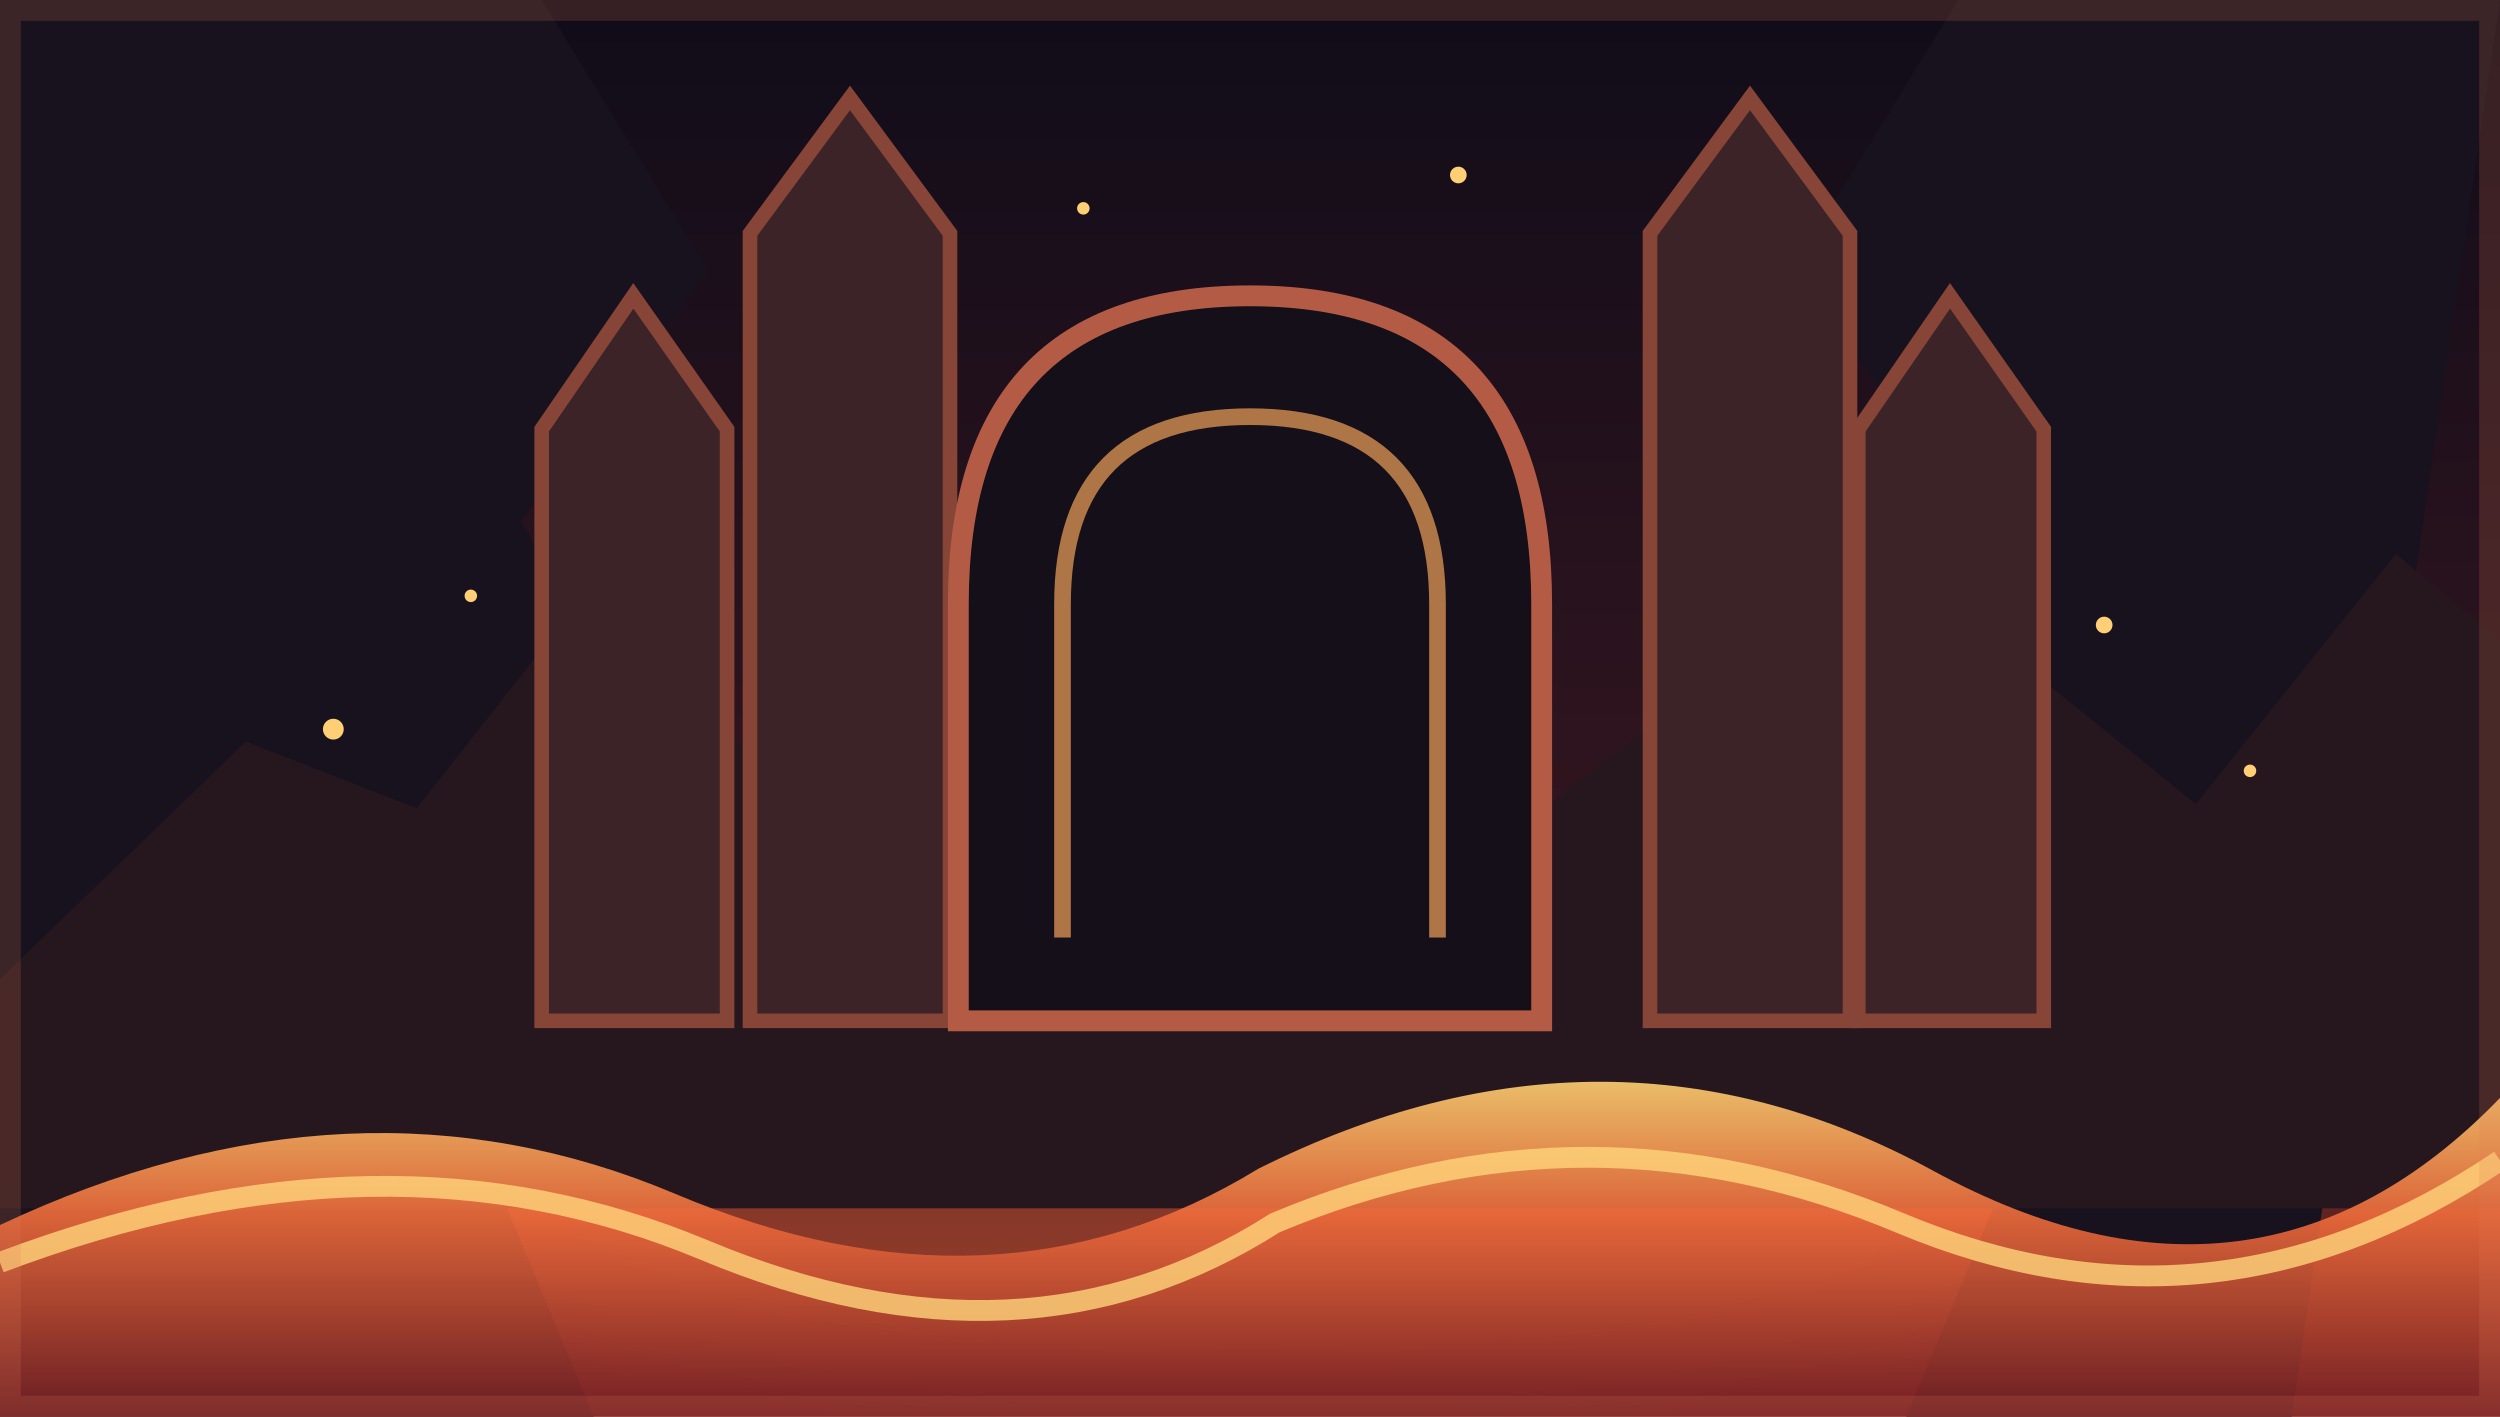
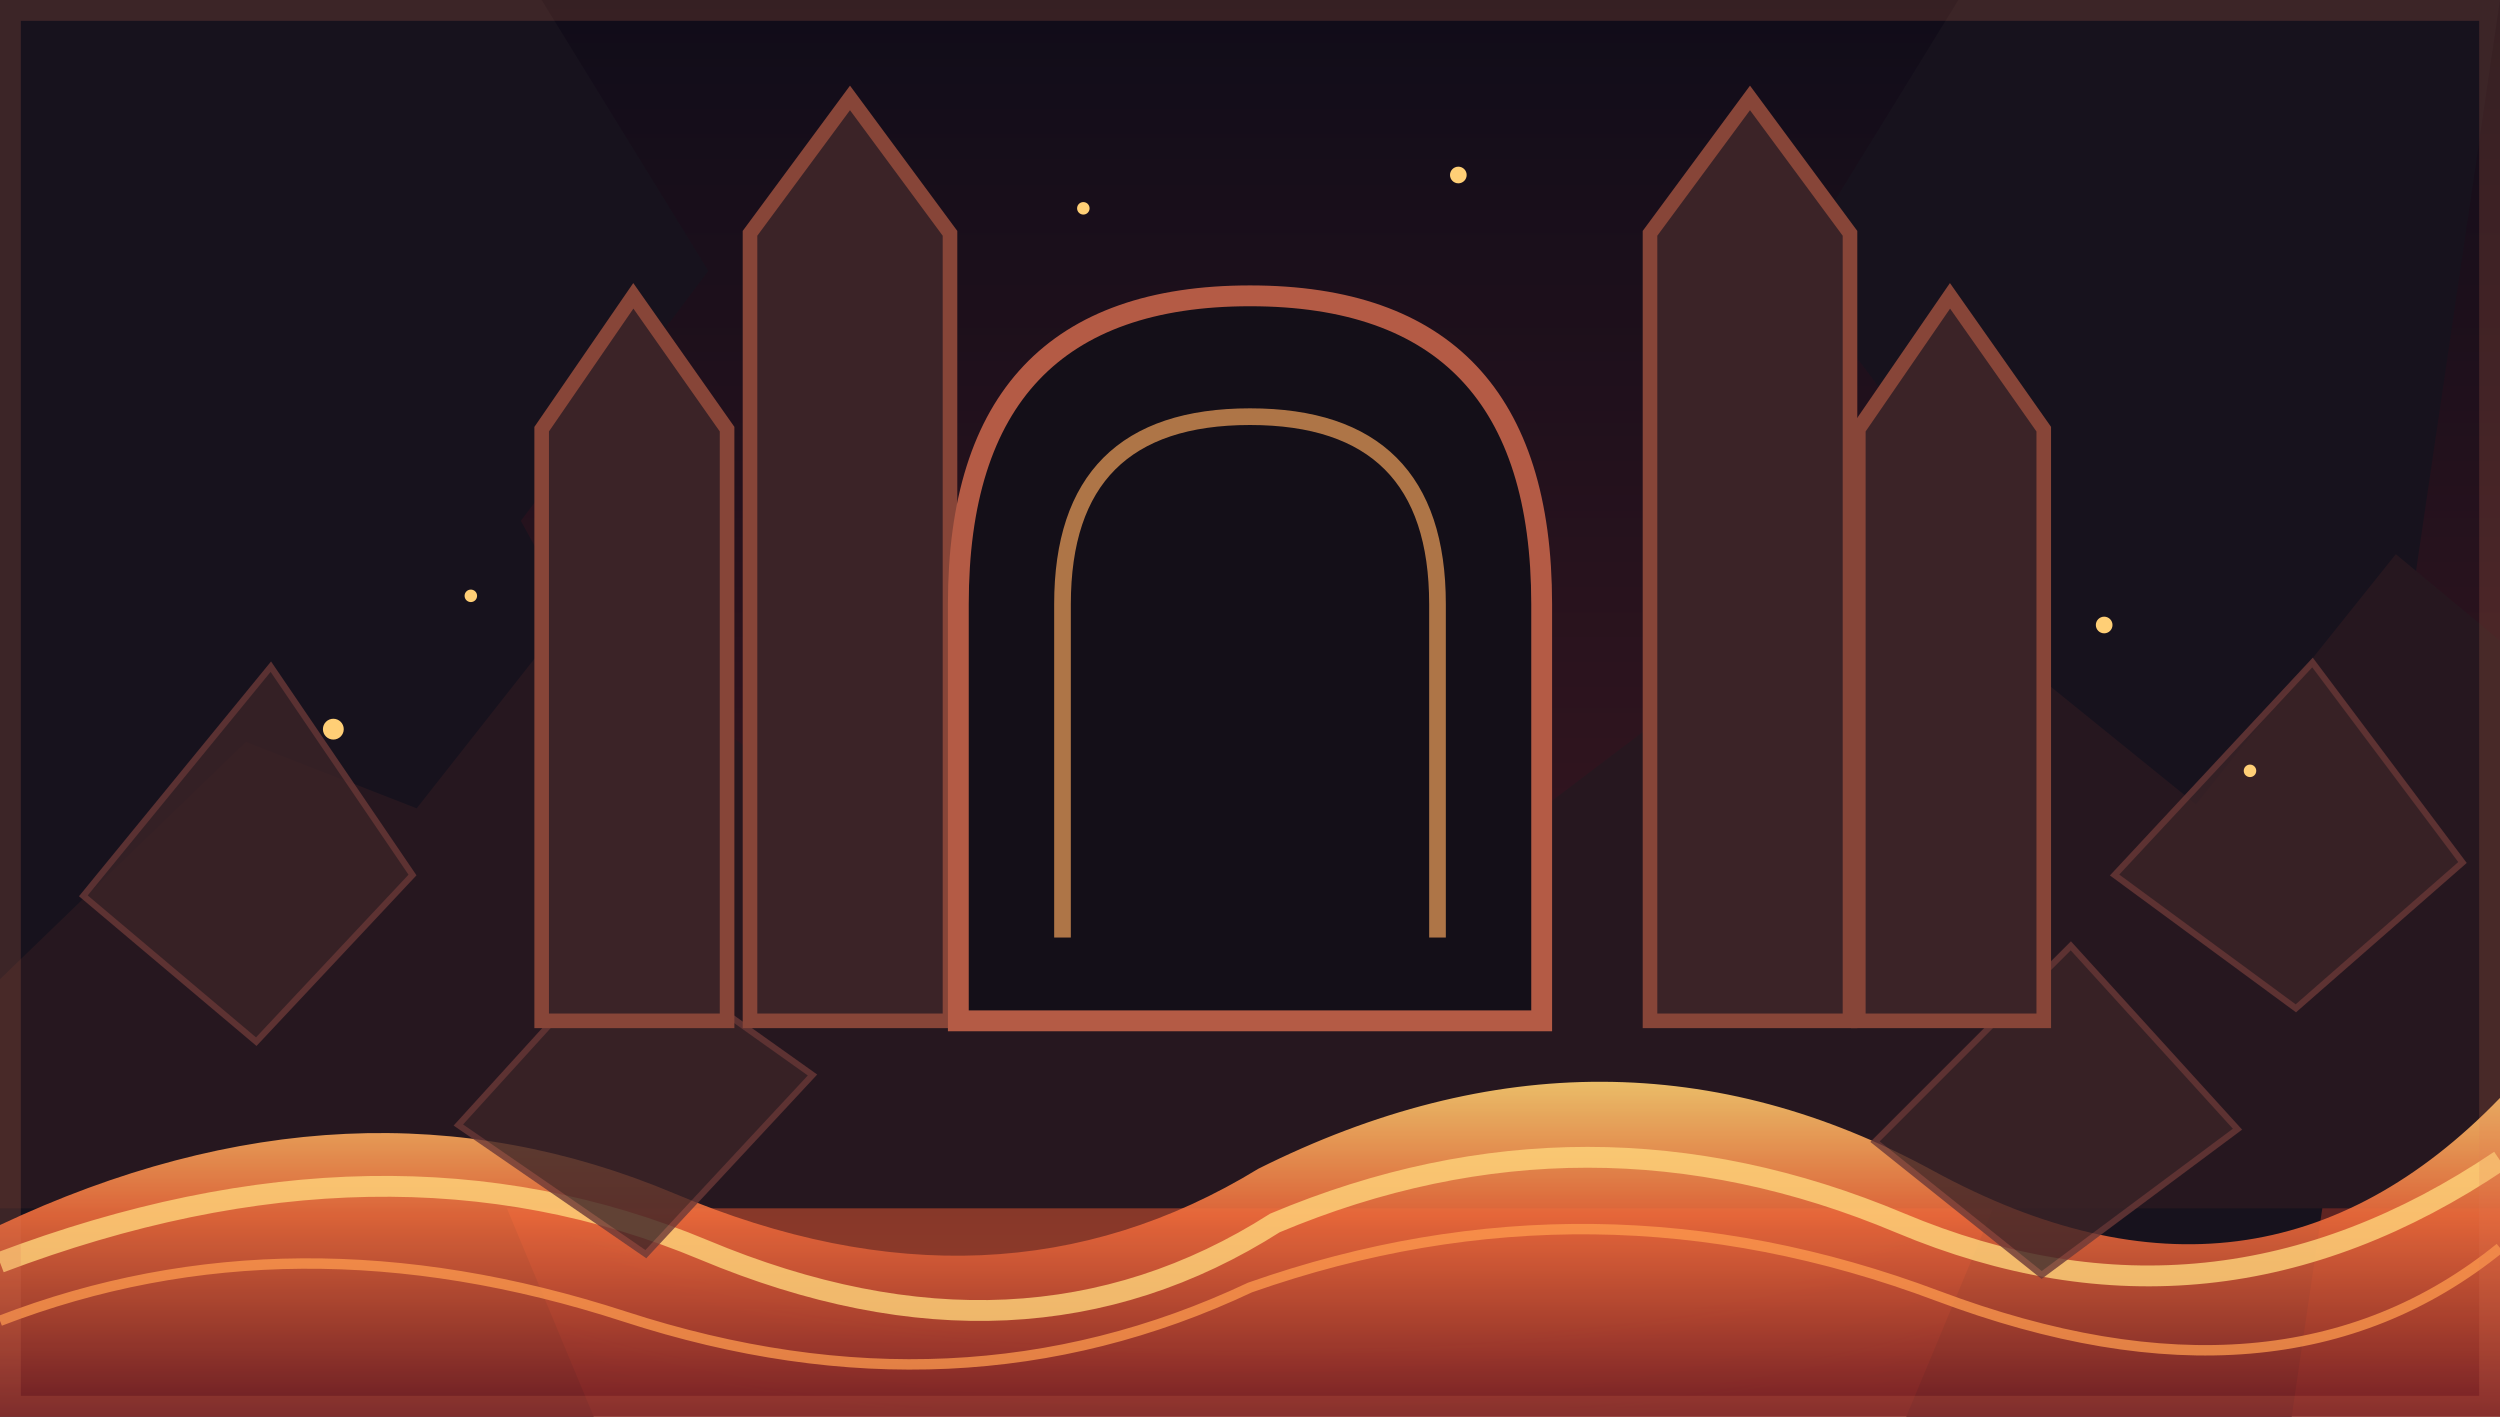
<svg xmlns="http://www.w3.org/2000/svg" viewBox="0 0 1200 680" role="img" aria-label="Basalt underworld with an ember river">
  <defs>
    <linearGradient id="under-sky" x2="0" y2="1">
      <stop stop-color="#100c19" />
      <stop offset=".6" stop-color="#32151f" />
      <stop offset="1" stop-color="#792c24" />
    </linearGradient>
    <linearGradient id="under-lava" x2="0" y2="1">
      <stop stop-color="#ffcf70" />
      <stop offset=".4" stop-color="#ef6b3b" />
      <stop offset="1" stop-color="#721d24" />
    </linearGradient>
    <filter id="under-glow">
      <feGaussianBlur stdDeviation="18" />
    </filter>
  </defs>
  <rect width="1200" height="680" fill="url(#under-sky)" />
  <ellipse cx="600" cy="555" rx="430" ry="110" fill="#ff7440" opacity=".25" filter="url(#under-glow)" />
  <path d="M0 0h260l80 130-90 120 65 118-110 120 80 192H0Zm1200 0H940l-80 130 90 120-65 118 110 120-80 192h185Z" fill="#17121d" />
  <path d="M0 470 118 356l82 32 74-94 100 77 70-62 86 92 70-58 94 80 95-72 92 60 89-93 84 68 96-120 100 83 50-55v286H0Z" fill="#26171f" />
  <path d="M0 588q170-80 324-15t280-12q168-84 324 1t272-35v153H0Z" fill="url(#under-lava)" opacity=".9" />
  <path d="M0 606q185-70 338-6t274-13q150-63 300 0t288-30" fill="none" stroke="#ffd47a" stroke-width="10" opacity=".8" />
+   <path d="M0 634q140-54 300-2t300-14q165-58 330 4t270-23" fill="none" stroke="#ff9b4e" stroke-width="5" opacity=".75" />
+   <g fill="#3b2327" opacity=".8" stroke="#6a3837" stroke-width="3">
+     <path d="M40 430l90-110 68 100-75 80zM1015 420l95-102 72 96-80 70zM220 540l80-88 90 64-80 86zM900 548l94-94 80 88-94 70z" />
+   </g>
  <g fill="#3b2327" stroke="#874538" stroke-width="7">
    <path d="M260 490V206l44-64 45 64v284Z" />
    <path d="M360 490V112l48-65 48 65v378Z" />
    <path d="M792 490V112l48-65 48 65v378Z" />
    <path d="M892 490V206l44-64 45 64v284Z" />
  </g>
  <path d="M460 490V290q0-148 140-148t140 148v200Z" fill="#140f18" stroke="#b45b45" stroke-width="10" />
  <path d="M510 450v-160q0-90 90-90t90 90v160" fill="none" stroke="#f0a15b" stroke-width="8" opacity=".7" />
  <g fill="#ffcf76">
    <circle cx="160" cy="350" r="5" />
    <circle cx="226" cy="286" r="3" />
    <circle cx="1010" cy="300" r="4" />
    <circle cx="1080" cy="370" r="3" />
    <circle cx="520" cy="100" r="3" />
    <circle cx="700" cy="84" r="4" />
  </g>
  <rect width="1200" height="680" fill="none" stroke="#e37b55" stroke-opacity=".18" stroke-width="20" />
</svg>
